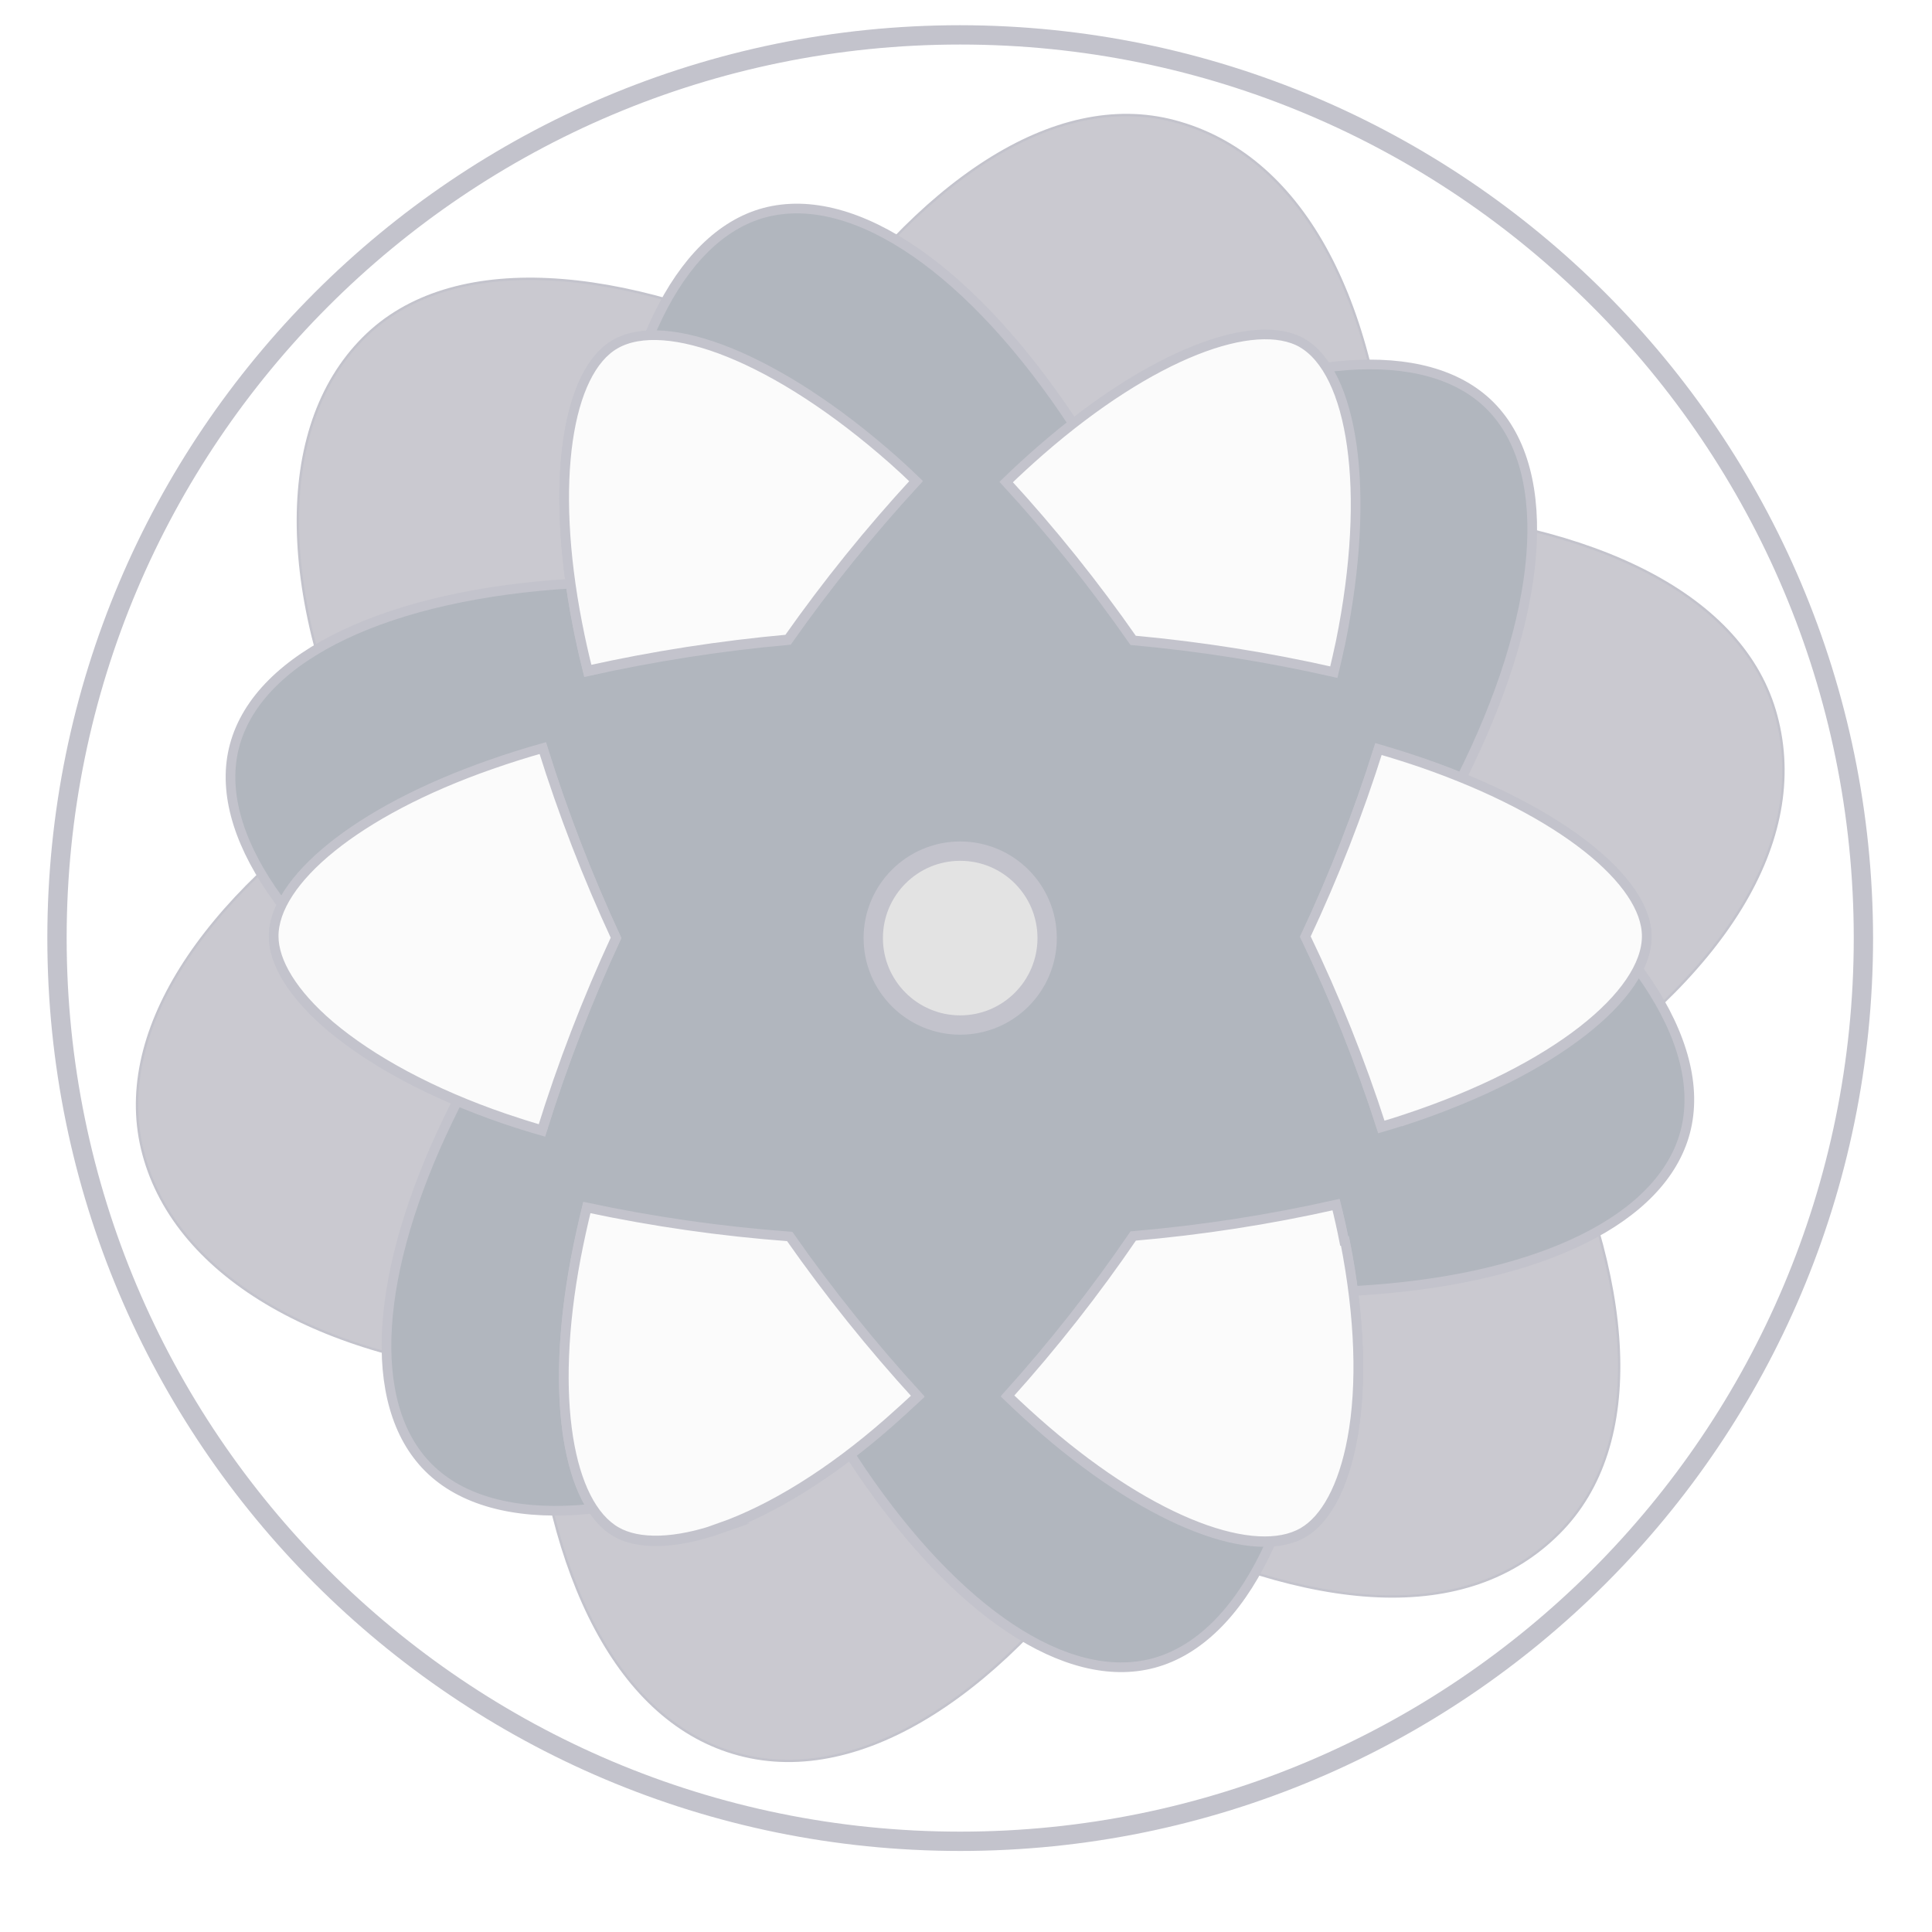
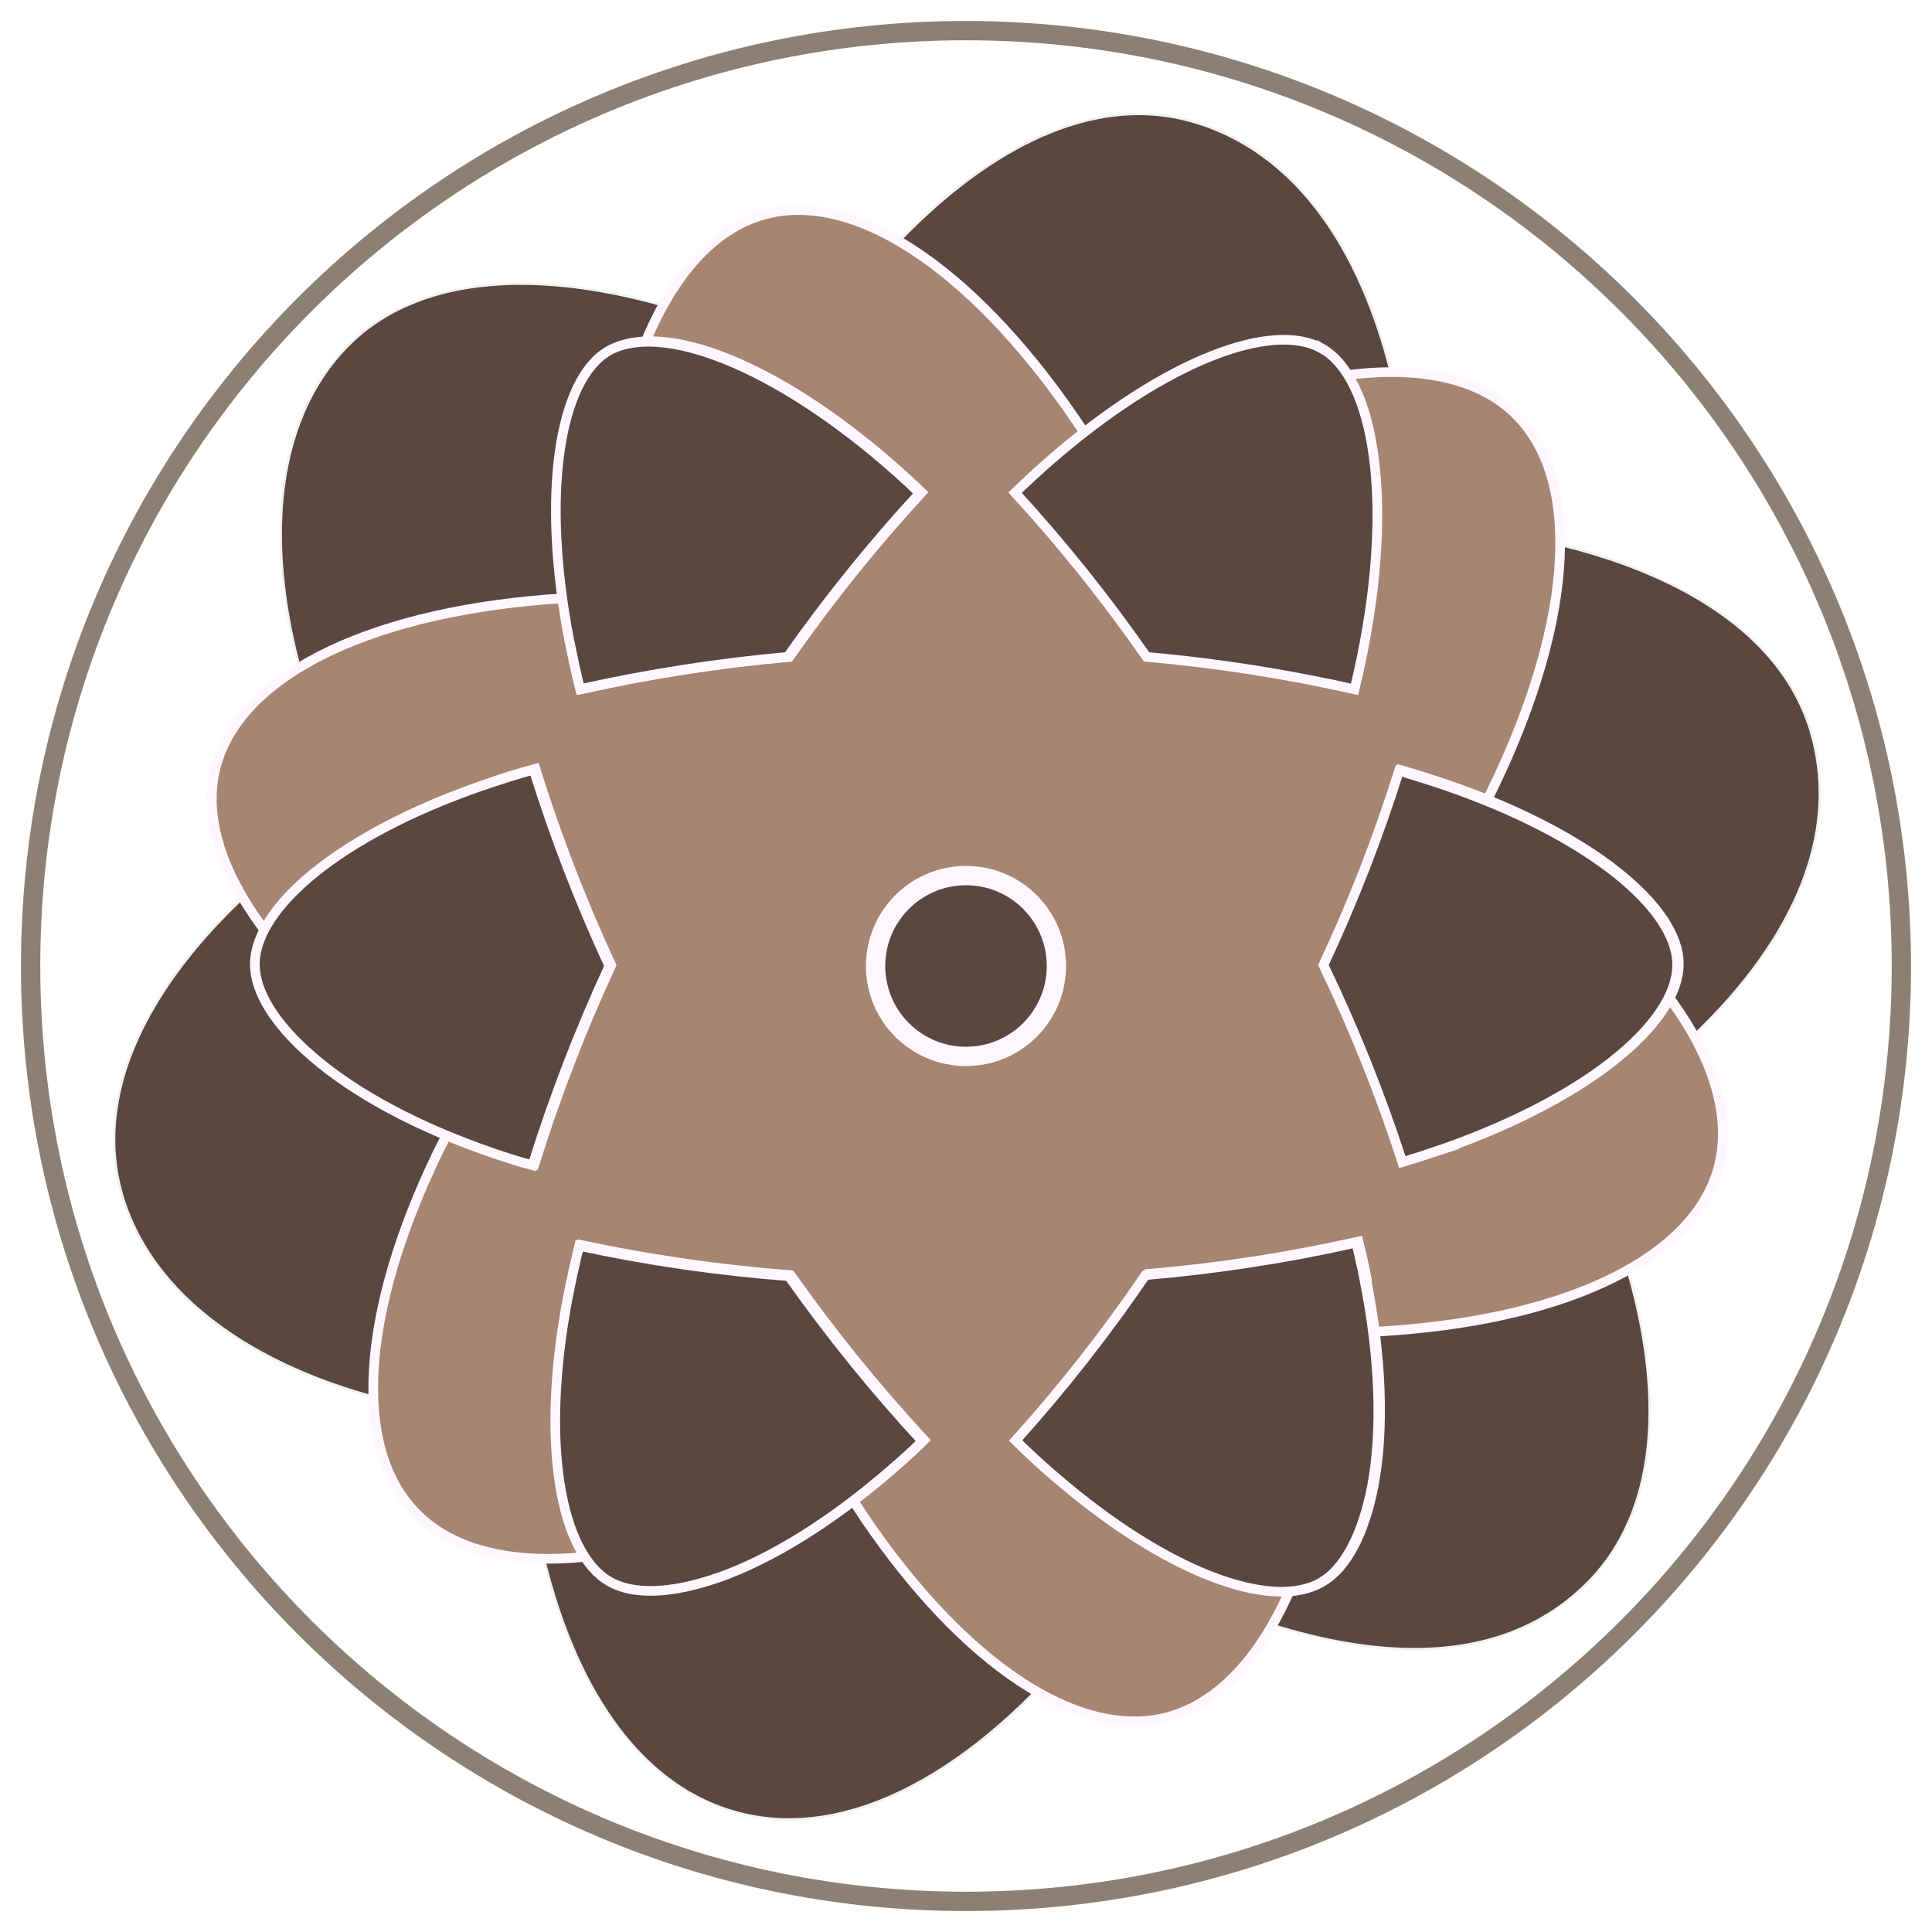
<svg xmlns="http://www.w3.org/2000/svg" viewBox="0 0 200 200">
  <defs>
-     <style>.cls-1{fill:#c3c3cc;}.cls-2{fill:#cac9d0;stroke-width:0.25px;}.cls-2,.cls-3,.cls-4{stroke:#c3c3cc;stroke-miterlimit:10;}.cls-3{fill:#b1b6be;}.cls-4{fill:#fbfbfb;}.cls-5{fill:#e3e3e3;}</style>
+     <style>.cls-1{fill:#8c8074;}.cls-2,.cls-4,.cls-5{fill:#594740;}.cls-2{stroke:#f2f2f2;stroke-width:0.25px;}.cls-2,.cls-3,.cls-4{stroke-miterlimit:10;}.cls-3{fill:#a68572;}.cls-3,.cls-4{stroke:#fff7ff;}.cls-6{fill:#fff7ff;}</style>
  </defs>
  <g id="Layer_7" data-name="Layer 7">
-     <path class="cls-1" d="M99.4,4.61A92.5,92.5,0,1,1,6.9,97.11,92.5,92.5,0,0,1,99.4,4.61m0-2a94.5,94.5,0,1,0,94.5,94.5A94.62,94.62,0,0,0,99.4,2.61Z" />
-     <path class="cls-2" d="M37.63,35c-9.34,9.34-8.94,27.19.53,46.49-17.34,11.59-26.64,25.61-23.3,38,3.42,12.76,18.72,21.59,40.17,23,1.56,20.76,9,35.82,21.48,39.13,12.77,3.41,27.68-6.58,39.64-24.45,19.94,10,35.76,11,45.23,1.51,9.12-9.13,7.88-26.17-1.43-45.25,18.71-12.35,27.39-26.42,23.92-39.35-3.35-12.47-18.73-19.9-39.91-21.37C142.64,30.5,134.54,16,121.6,12.56,109.13,9.24,95,18.85,83.16,36.46,64.41,27.41,46.72,25.87,37.63,35Z" />
-     <path class="cls-3" d="M117.64,44.47q-2.36,1.14-4.65,2.42c-.61-1-1.23-2-1.87-3-10.32-15.68-22.54-24.4-32-21.87-9,2.43-15,15.25-16.2,33-.12,1.75-.19,3.5-.22,5.25-1.17,0-2.34.07-3.5.14-18.74,1.11-32.4,7.35-34.92,16.78-2.41,9,5.74,20.58,20.47,30.49,1.46,1,2.95,1.92,4.45,2.83-1,1.8-1.94,3.59-2.78,5.34-7.58,15.69-8.66,29.48-2.06,36.08,6.81,6.81,21.62,5.66,37.88-2.31,1.31-.65,2.61-1.33,3.9-2.05,1,1.63,2,3.22,3.06,4.79,9.8,14.4,21.21,22.22,30.22,19.8,9.3-2.5,15.71-15.89,16.92-34,.1-1.42.15-2.9.18-4.4,1.9,0,3.79-.12,5.68-.26,17.38-1.31,29.85-7.28,32.25-16.3,2.48-9.3-5.93-21.54-21-31.62-1.15-.77-2.35-1.53-3.59-2.28.49-.9,1-1.79,1.4-2.68,8.43-16.77,9.87-31.72,3-38.62-6.61-6.62-20.69-5.35-36.64,2.44Z" />
-     <path class="cls-4" d="M145.61,115.89q-1.28.42-2.61.81A154.73,154.73,0,0,0,135.13,97a155.49,155.49,0,0,0,7.57-19.41c1.59.47,3.13,1,4.62,1.46C161.7,84,170.47,91.34,170.47,97c0,6-9.47,13.81-24.86,18.91Zm-6.38,12.65c1.56,7.85,1.78,15,.75,20.51-.93,5-2.79,8.31-5.09,9.65-4.9,2.83-15.37-.85-26.67-10.57-1.29-1.12-2.6-2.31-3.91-3.57a156.09,156.09,0,0,0,13-16.54,157,157,0,0,0,21-3.24c.32,1.28.6,2.53.84,3.76ZM74.68,158.21c-4.78,1.69-8.6,1.73-10.9.41-4.9-2.83-6.94-13.75-4.16-28.39q.5-2.59,1.13-5.16a155.85,155.85,0,0,0,21,3A161.36,161.36,0,0,0,95,144.59c-1,.93-2,1.84-3,2.73-6,5.27-12.07,9-17.4,10.89ZM52.26,115.85c-7.58-2.59-13.83-6-18.12-9.63-3.86-3.3-5.81-6.58-5.81-9.24,0-5.66,8.44-12.87,22.51-17.78q2.65-.92,5.35-1.68a159.6,159.6,0,0,0,7.58,19.62,161.1,161.1,0,0,0-7.67,19.91Q54.17,116.5,52.26,115.85ZM59.78,64.7c-2.92-14.93-1-26.19,3.9-29,5.2-3,16.69,1.28,28.81,12,.78.68,1.55,1.4,2.33,2.15A161.51,161.51,0,0,0,81.58,66.26a162,162,0,0,0-20.73,3.23c-.4-1.59-.76-3.19-1.07-4.79Zm75-29.21c5.2,3,7.23,15.1,4,31-.22,1-.45,2.06-.7,3.09a159.09,159.09,0,0,0-20.78-3.29,155.54,155.54,0,0,0-13.14-16.39c1.16-1.13,2.36-2.22,3.57-3.28,11.48-10,22.2-13.93,27.09-11.11Z" />
-     <path class="cls-4" d="M145.61,115.81c-.85.29-1.72.56-2.61.82a154.25,154.25,0,0,0-7.87-19.69,155.37,155.37,0,0,0,7.57-19.4q2.38.69,4.62,1.46c14.38,5,23.15,12.27,23.15,17.91,0,6-9.47,13.81-24.86,18.9Zm-6.38,12.65c1.56,7.86,1.78,15,.75,20.51-.93,5-2.79,8.32-5.09,9.65-4.9,2.84-15.37-.85-26.67-10.57-1.29-1.11-2.6-2.3-3.91-3.56a156.09,156.09,0,0,0,13-16.54,155.33,155.33,0,0,0,21-3.25c.32,1.28.6,2.54.84,3.76ZM74.68,158.13c-4.78,1.69-8.6,1.74-10.9.41-4.9-2.82-6.94-13.74-4.16-28.38q.5-2.59,1.13-5.16a155.91,155.91,0,0,0,21,3A162.62,162.62,0,0,0,95,144.52c-1,.93-2,1.84-3,2.72-6,5.27-12.07,9-17.4,10.89ZM52.26,115.78c-7.58-2.59-13.83-6-18.12-9.63-3.86-3.3-5.81-6.58-5.81-9.24,0-5.66,8.44-12.88,22.51-17.78q2.65-.93,5.35-1.69a159.72,159.72,0,0,0,7.58,19.63A161.1,161.1,0,0,0,56.1,117Q54.17,116.43,52.26,115.78Zm7.52-51.15c-2.92-14.93-1-26.19,3.9-29,5.2-3,16.69,1.28,28.81,12,.78.69,1.55,1.41,2.33,2.16A159.32,159.32,0,0,0,81.58,66.19a163.79,163.79,0,0,0-20.73,3.22c-.4-1.58-.76-3.18-1.07-4.79Z" />
-     <circle class="cls-5" cx="99.4" cy="97.11" r="9" />
-     <path class="cls-1" d="M99.4,89.11a8,8,0,1,1-8,8,8,8,0,0,1,8-8m0-2a10,10,0,1,0,10,10,10,10,0,0,0-10-10Z" />
+     <path class="cls-1" d="M100,4.17A95.83,95.83,0,1,1,4.17,100,95.82,95.82,0,0,1,100,4.17m0-2A97.83,97.83,0,1,0,197.83,100,97.93,97.93,0,0,0,100,2.17Z" />
+     <path class="cls-2" d="M36.11,35.69c-9.69,9.68-9.27,28.18.54,48.18-18,12-27.59,26.52-24.14,39.39,3.55,13.22,19.39,22.37,41.62,23.86,1.61,21.51,9.38,37.11,22.25,40.54,13.23,3.53,28.68-6.81,41.07-25.33,20.66,10.4,37.05,11.37,46.86,1.56,9.46-9.45,8.17-27.11-1.48-46.87,19.39-12.8,28.38-27.37,24.78-40.77-3.46-12.92-19.4-20.62-41.34-22.14-1.37-23-9.76-38-23.17-41.63C110.18,9,95.55,19,83.27,37.24,63.85,27.86,45.52,26.27,36.11,35.69Z" />
+     <path class="cls-3" d="M119.05,45.41q-2.44,1.19-4.82,2.51c-.63-1-1.27-2.06-1.94-3.07C101.6,28.61,88.94,19.57,79.17,22.2,69.81,24.71,63.66,38,62.39,56.34c-.12,1.81-.2,3.63-.23,5.44-1.21,0-2.42.07-3.63.14C39.12,63.08,25,69.54,22.36,79.31c-2.5,9.37,5.94,21.32,21.2,31.59,1.52,1,3,2,4.62,2.93-1,1.87-2,3.72-2.89,5.54-7.85,16.25-9,30.54-2.13,37.37,7.05,7.06,22.39,5.87,39.24-2.39,1.36-.68,2.71-1.38,4-2.12,1,1.68,2.07,3.34,3.17,5,10.16,14.92,22,23,31.31,20.52,9.64-2.59,16.28-16.47,17.53-35.2.1-1.48.16-3,.19-4.56,2,0,3.93-.13,5.88-.27,18-1.35,30.93-7.55,33.42-16.88,2.57-9.64-6.14-22.33-21.74-32.77q-1.78-1.19-3.72-2.36c.5-.93,1-1.86,1.45-2.77,8.73-17.38,10.23-32.86,3.08-40-6.86-6.85-21.43-5.54-38,2.53Z" />
+     <path class="cls-4" d="M148.06,119.36c-.88.29-1.79.57-2.71.84a162,162,0,0,0-8.15-20.39A161.42,161.42,0,0,0,145,79.71c1.65.47,3.25,1,4.79,1.51,14.9,5.13,24,12.71,24,18.55,0,6.23-9.82,14.31-25.75,19.59Zm-6.62,13.1c1.61,8.14,1.84,15.5.78,21.25-1,5.17-2.89,8.62-5.28,10-5.07,2.94-15.92-.88-27.62-11q-2-1.74-4-3.69a162.28,162.28,0,0,0,13.49-17.14,160.63,160.63,0,0,0,21.81-3.36c.33,1.32.62,2.62.87,3.89ZM74.57,163.2c-5,1.75-8.91,1.8-11.3.43-5.08-2.93-7.19-14.24-4.31-29.41.34-1.79.74-3.57,1.18-5.34A164.08,164.08,0,0,0,81.84,132a166.12,166.12,0,0,0,13.82,17.07c-1,1-2,1.91-3.07,2.83-6.25,5.46-12.51,9.33-18,11.28ZM51.34,119.32c-7.85-2.68-14.34-6.17-18.78-10-4-3.42-6-6.81-6-9.57,0-5.86,8.74-13.34,23.32-18.42q2.75-1,5.54-1.75a165.4,165.4,0,0,0,7.85,20.34,168.51,168.51,0,0,0-7.95,20.62C54,120.18,52.65,119.77,51.34,119.32Zm7.79-53c-3-15.46-1-27.13,4-30C68.55,33.15,80.46,37.59,93,48.74c.8.71,1.61,1.46,2.41,2.23A164,164,0,0,0,81.72,68a168,168,0,0,0-21.49,3.34c-.41-1.65-.78-3.3-1.1-5Zm77.71-30.26c5.39,3.11,7.49,15.65,4.1,32.1-.22,1.07-.46,2.13-.72,3.2A163.05,163.05,0,0,0,118.69,68a161.74,161.74,0,0,0-13.61-17c1.2-1.16,2.44-2.3,3.7-3.4,11.89-10.34,23-14.43,28.06-11.51Z" />
+     <path class="cls-4" d="M147.88,119.45c-.88.29-1.79.57-2.71.85A162.72,162.72,0,0,0,137,99.9a161.42,161.42,0,0,0,7.83-20.1q2.47.72,4.79,1.51c14.9,5.13,24,12.71,24,18.56,0,6.22-9.82,14.3-25.75,19.58Zm-6.62,13.11c1.61,8.13,1.84,15.49.78,21.25-1,5.17-2.89,8.61-5.27,10-5.08,2.94-15.93-.88-27.63-11-1.35-1.15-2.7-2.39-4-3.69A161.26,161.26,0,0,0,118.58,132a160.63,160.63,0,0,0,21.81-3.36q.5,2,.87,3.9ZM74.39,163.3c-5,1.75-8.91,1.8-11.3.42-5.08-2.93-7.19-14.24-4.31-29.41q.53-2.69,1.18-5.34a160.83,160.83,0,0,0,21.7,3.14,167.36,167.36,0,0,0,13.82,17.08c-1,1-2,1.9-3.07,2.82-6.25,5.46-12.51,9.34-18,11.29ZM51.16,119.41c-7.85-2.68-14.34-6.17-18.78-10-4-3.42-6-6.82-6-9.57,0-5.87,8.74-13.35,23.32-18.43,1.83-.63,3.68-1.22,5.54-1.74A165.9,165.9,0,0,0,63.08,100a169.25,169.25,0,0,0-7.95,20.63C53.8,120.28,52.47,119.86,51.16,119.41Zm7.79-53c-3-15.47-1-27.13,4-30.06,5.38-3.12,17.29,1.33,29.85,12.47.8.72,1.61,1.46,2.41,2.23A166.11,166.11,0,0,0,81.54,68a168,168,0,0,0-21.49,3.34q-.61-2.47-1.1-5Z" />
+     <circle class="cls-5" cx="100" cy="100" r="9.36" />
+     <path class="cls-6" d="M100,91.64A8.36,8.36,0,1,1,91.64,100,8.37,8.37,0,0,1,100,91.64m0-2A10.36,10.36,0,1,0,110.36,100,10.36,10.36,0,0,0,100,89.64Z" />
  </g>
</svg>
